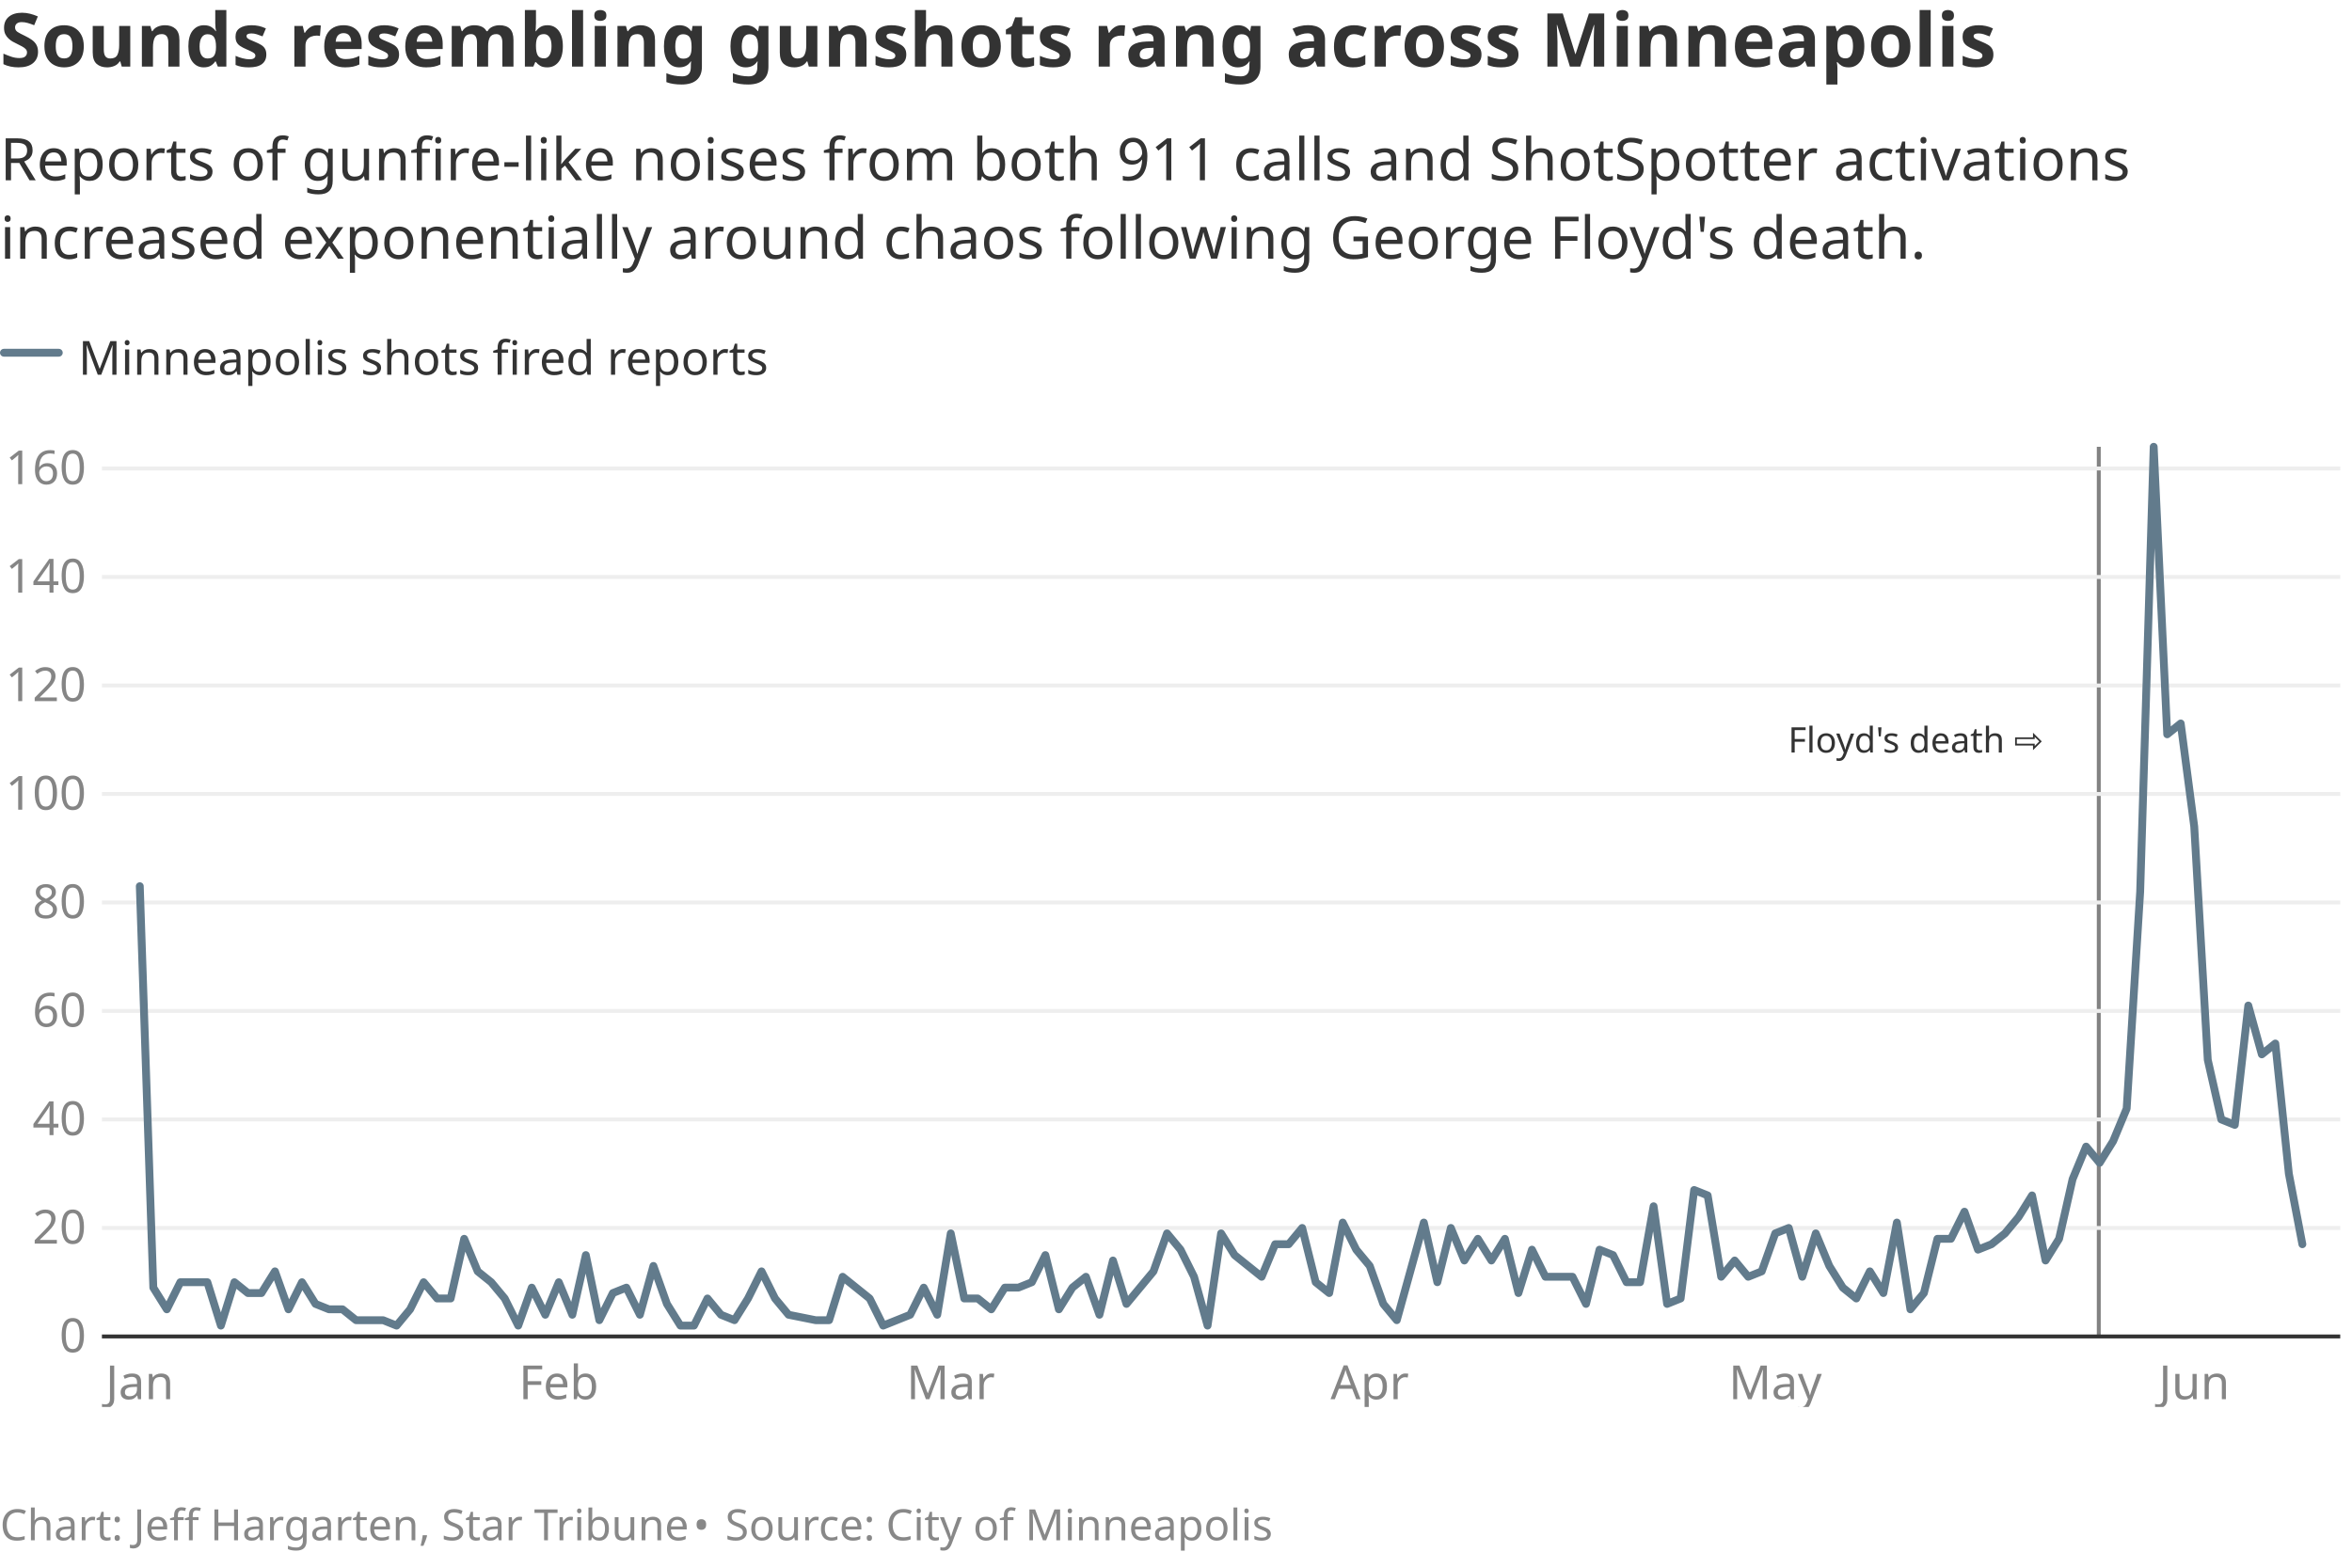
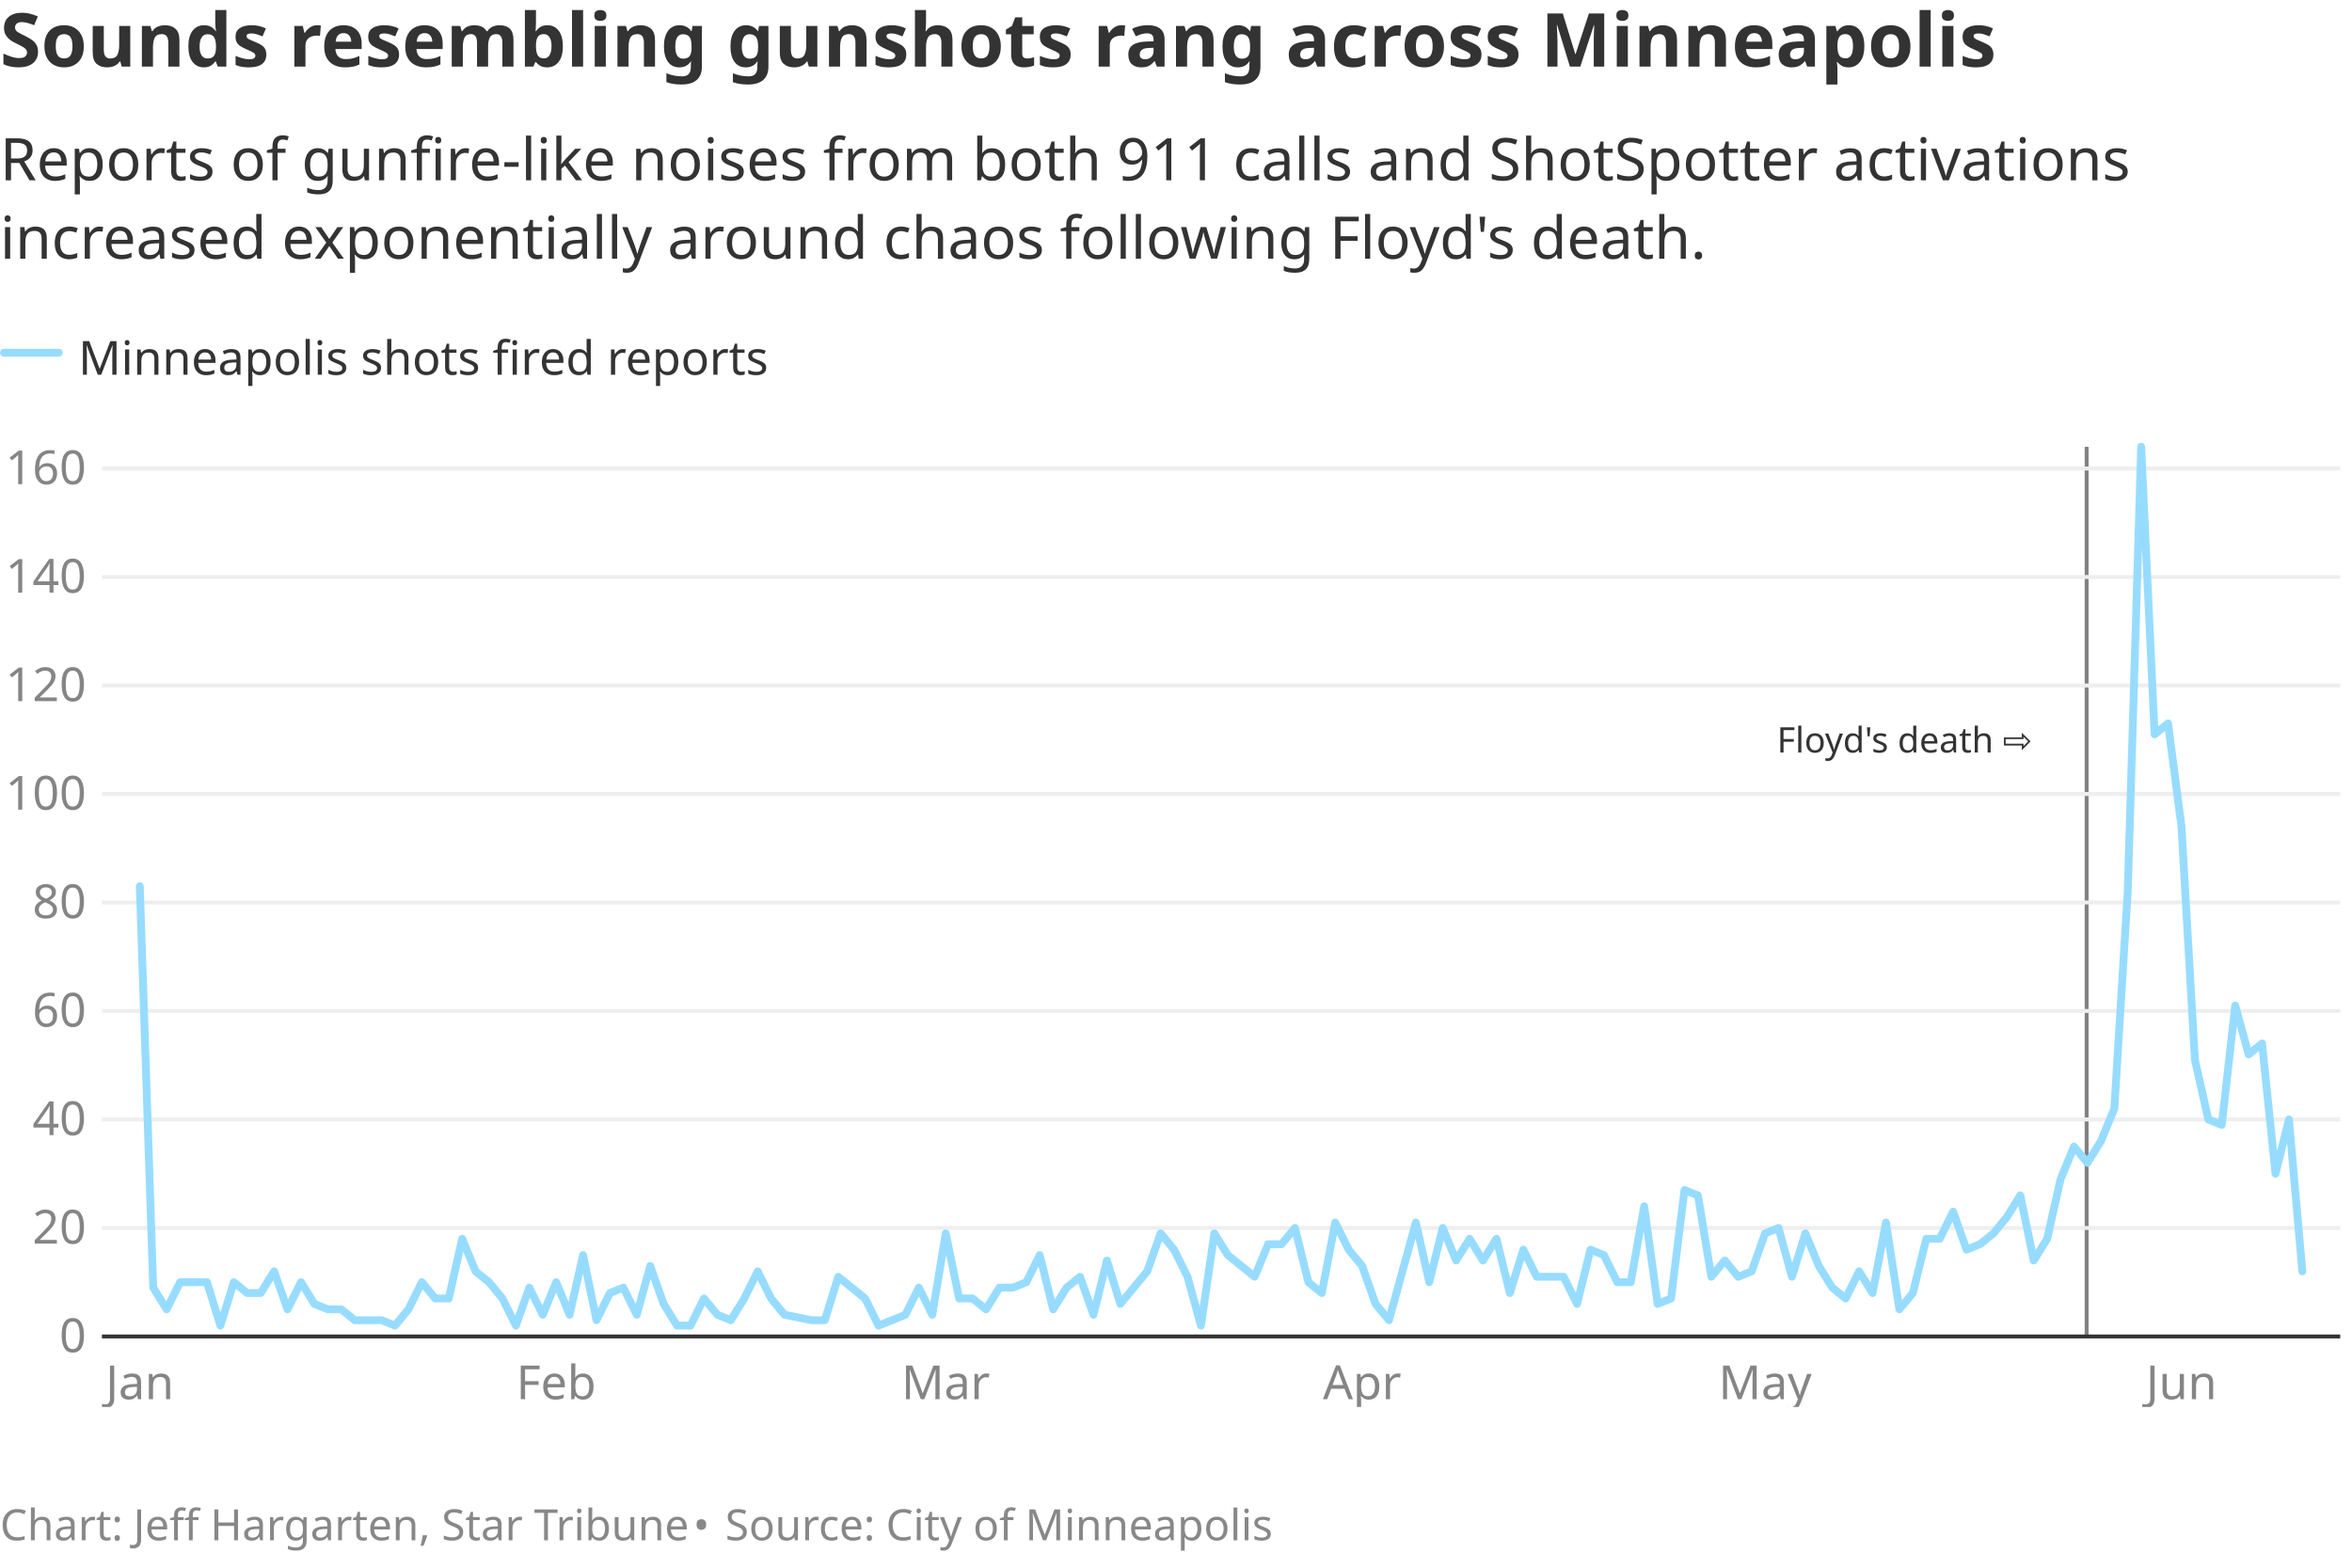
<svg xmlns="http://www.w3.org/2000/svg" id="exportSvg" width="600" height="400">
  <defs />
  <g>
    <g id="header-svg">
      <g id="text-svg">
        <text transform="translate(0, -2)" fill="rgb(51,51,51)" style="font-family: BentonSans; font-weight: 700; font-size: 19px;">
          <tspan x="0" dy="19">Sounds resembling gunshots rang across Minneapolis</tspan>
        </text>
      </g>
      <g id="text-svg">
        <text transform="translate(0, 31)" fill="rgb(51,51,51)" style="font-family: BentonSans; font-weight: 400; font-size: 15px;">
          <tspan x="0" dy="15">Reports of gunfire-like noises from both 911 calls and ShotSpotter activations </tspan>
        </text>
        <text transform="translate(0, 51)" fill="rgb(51,51,51)" style="font-family: BentonSans; font-weight: 400; font-size: 15px;">
-           <tspan x="0" dy="15">increased exponentially around chaos following George Floyd's death.</tspan>
+           <tspan x="0" dy="15">increased exponentially around chaos following Floyd's death.</tspan>
        </text>
      </g>
    </g>
    <g id="chart-svg">
      <g id="group-svg" clip-path="url(#rect-mask-group-0)" transform="translate(0, 80)">
        <clipPath id="rect-mask-group-0">
          <rect x="0" y="0" width="600" height="279" />
        </clipPath>
        <g id="group-svg" transform="translate(26, 34)">
          <g id="x-svg ticks-svg" transform="translate(0, 232)">
            <g transform="translate(9.661591, 0)">
              <text transform="translate(-10, -12) translate(10, 11)" fill="rgb(133, 133, 133)" style="text-anchor: middle; font-family: BentonSans; font-weight: 400; font-size: 12px;">
                <tspan x="0" dy="12">Jan</tspan>
              </text>
            </g>
-             <g transform="translate(116.549, 0)">
+             <g transform="translate(115.8851, 0)">
              <text transform="translate(-10, -12) translate(10, 11)" fill="rgb(133, 133, 133)" style="text-anchor: middle; font-family: BentonSans; font-weight: 400; font-size: 12px;">
                <tspan x="0" dy="12">Feb</tspan>
              </text>
            </g>
-             <g transform="translate(216.5404, 0)">
+             <g transform="translate(215.2554, 0)">
              <text transform="translate(-11.5, -12) translate(11.5, 11)" fill="rgb(133, 133, 133)" style="text-anchor: middle; font-family: BentonSans; font-weight: 400; font-size: 12px;">
                <tspan x="0" dy="12">Mar</tspan>
              </text>
            </g>
-             <g transform="translate(323.4278, 0)">
+             <g transform="translate(321.4789, 0)">
              <text transform="translate(-10, -12) translate(10, 11)" fill="rgb(133, 133, 133)" style="text-anchor: middle; font-family: BentonSans; font-weight: 400; font-size: 12px;">
                <tspan x="0" dy="12">Apr</tspan>
              </text>
            </g>
-             <g transform="translate(426.8672, 0)">
+             <g transform="translate(424.2758, 0)">
              <text transform="translate(-12.5, -12) translate(12.5, 11)" fill="rgb(133, 133, 133)" style="text-anchor: middle; font-family: BentonSans; font-weight: 400; font-size: 12px;">
                <tspan x="0" dy="12">May</tspan>
              </text>
            </g>
-             <g transform="translate(533.7546, 0)">
+             <g transform="translate(530.4993, 0)">
              <text transform="translate(-10, -12) translate(10, 11)" fill="rgb(133, 133, 133)" style="text-anchor: middle; font-family: BentonSans; font-weight: 400; font-size: 12px;">
                <tspan x="0" dy="12">Jun</tspan>
              </text>
            </g>
          </g>
          <g id="x-svg axis-svg" transform="translate(0, 227)">
            <line x1="0" x2="571" y1="0" y2="0" style="stroke: rgb(51, 51, 51); stroke-width: 1;" />
          </g>
          <g id="free-range-svg">
-             <rect width="1" height="227" transform="translate(508.9028, 0)" fill="rgb(51,51,51)" style="opacity: 0.61; fill: rgb(51, 51, 51);" />
+             <rect width="1" height="227" transform="translate(505.8019, 0)" fill="rgb(51,51,51)" style="opacity: 0.61; fill: rgb(51, 51, 51);" />
          </g>
          <g id="y-grid-svg">
            <g id="tick-svg tick-major-svg" transform="translate(0, 227)">
              <text transform="translate(-4, 4) translate(-8, -12) translate(8, 0)" fill="rgb(133, 133, 133)" style="text-anchor: end; font-family: BentonSans; font-weight: 400; font-size: 12px;">
                <tspan x="0" dy="12">0</tspan>
              </text>
            </g>
            <g transform="translate(0, 199.3171)">
              <line x1="0" x2="571" y1="0" y2="0" style="stroke: rgb(238, 238, 238); stroke-width: 1;" />
              <text transform="translate(-4, 4) translate(-15, -12) translate(15, 0)" fill="rgb(133, 133, 133)" style="text-anchor: end; font-family: BentonSans; font-weight: 400; font-size: 12px;">
                <tspan x="0" dy="12">20</tspan>
              </text>
            </g>
            <g transform="translate(0, 171.6341)">
              <line x1="0" x2="571" y1="0" y2="0" style="stroke: rgb(238, 238, 238); stroke-width: 1;" />
              <text transform="translate(-4, 4) translate(-15, -12) translate(15, 0)" fill="rgb(133, 133, 133)" style="text-anchor: end; font-family: BentonSans; font-weight: 400; font-size: 12px;">
                <tspan x="0" dy="12">40</tspan>
              </text>
            </g>
            <g transform="translate(0, 143.9512)">
              <line x1="0" x2="571" y1="0" y2="0" style="stroke: rgb(238, 238, 238); stroke-width: 1;" />
              <text transform="translate(-4, 4) translate(-15, -12) translate(15, 0)" fill="rgb(133, 133, 133)" style="text-anchor: end; font-family: BentonSans; font-weight: 400; font-size: 12px;">
                <tspan x="0" dy="12">60</tspan>
              </text>
            </g>
            <g transform="translate(0, 116.2683)">
              <line x1="0" x2="571" y1="0" y2="0" style="stroke: rgb(238, 238, 238); stroke-width: 1;" />
              <text transform="translate(-4, 4) translate(-15, -12) translate(15, 0)" fill="rgb(133, 133, 133)" style="text-anchor: end; font-family: BentonSans; font-weight: 400; font-size: 12px;">
                <tspan x="0" dy="12">80</tspan>
              </text>
            </g>
            <g transform="translate(0, 88.58537)">
              <line x1="0" x2="571" y1="0" y2="0" style="stroke: rgb(238, 238, 238); stroke-width: 1;" />
              <text transform="translate(-4, 4) translate(-21, -12) translate(21, 0)" fill="rgb(133, 133, 133)" style="text-anchor: end; font-family: BentonSans; font-weight: 400; font-size: 12px;">
                <tspan x="0" dy="12">100</tspan>
              </text>
            </g>
            <g transform="translate(0, 60.90244)">
              <line x1="0" x2="571" y1="0" y2="0" style="stroke: rgb(238, 238, 238); stroke-width: 1;" />
              <text transform="translate(-4, 4) translate(-20, -12) translate(20, 0)" fill="rgb(133, 133, 133)" style="text-anchor: end; font-family: BentonSans; font-weight: 400; font-size: 12px;">
                <tspan x="0" dy="12">120</tspan>
              </text>
            </g>
            <g transform="translate(0, 33.21951)">
              <line x1="0" x2="571" y1="0" y2="0" style="stroke: rgb(238, 238, 238); stroke-width: 1;" />
              <text transform="translate(-4, 4) translate(-20, -12) translate(20, 0)" fill="rgb(133, 133, 133)" style="text-anchor: end; font-family: BentonSans; font-weight: 400; font-size: 12px;">
                <tspan x="0" dy="12">140</tspan>
              </text>
            </g>
            <g transform="translate(0, 5.536585)">
              <line x1="0" x2="571" y1="0" y2="0" style="stroke: rgb(238, 238, 238); stroke-width: 1;" />
              <text transform="translate(-4, 4) translate(-20, -12) translate(20, 0)" fill="rgb(133, 133, 133)" style="text-anchor: end; font-family: BentonSans; font-weight: 400; font-size: 12px;">
                <tspan x="0" dy="12">160</tspan>
              </text>
            </g>
          </g>
          <g id="lines-svg">
            <g id="gunfire-svg">
-               <path d="M9.662,112.116L13.11,214.543L16.558,220.079L20.006,213.159L23.454,213.159L26.901,213.159L30.349,224.232L33.797,213.159L37.245,215.927L40.693,215.927L44.141,210.39L47.589,220.079L51.037,213.159L54.485,218.695L57.933,220.079L61.381,220.079L64.829,222.848L68.277,222.848L71.725,222.848L75.173,224.232L78.621,220.079L82.069,213.159L85.517,217.311L88.965,217.311L92.413,202.085L95.861,210.39L99.309,213.159L102.757,217.311L106.205,224.232L109.653,214.543L113.101,221.463L116.549,213.159L119.997,221.463L123.445,206.238L126.893,222.848L130.341,215.927L133.789,214.543L137.237,221.463L140.685,209.006L144.133,218.695L147.581,224.232L151.029,224.232L154.477,217.311L157.925,221.463L161.373,222.848L164.821,217.311L168.269,210.39L171.717,217.311L175.165,221.463L182.061,222.848L185.509,222.848L188.957,211.774L192.405,214.543L195.853,217.311L199.3,224.232L202.748,222.848L206.196,221.463L209.644,214.543L213.092,221.463L216.54,200.701L219.988,217.311L223.436,217.311L226.884,220.079L230.332,214.543L233.78,214.543L237.228,213.159L240.676,206.238L244.124,220.079L247.572,214.543L251.02,211.774L254.468,221.463L257.916,207.622L261.364,218.695L264.812,214.543L268.26,210.39L271.708,200.701L275.156,204.854L278.604,211.774L282.052,224.232L285.5,200.701L288.948,206.238L292.396,209.006L295.844,211.774L299.292,203.47L302.74,203.47L306.188,199.317L309.636,213.159L313.084,215.927L316.532,197.933L319.98,204.854L323.428,209.006L326.876,218.695L330.324,222.848L333.772,210.39L337.22,197.933L340.668,213.159L344.116,199.317L347.564,207.622L351.012,202.085L354.46,207.622L357.908,202.085L361.356,215.927L364.804,204.854L368.252,211.774L371.7,211.774L375.147,211.774L378.595,218.695L382.043,204.854L385.491,206.238L388.939,213.159L392.387,213.159L395.835,193.78L399.283,218.695L402.731,217.311L406.179,189.628L409.627,191.012L413.075,211.774L416.523,207.622L419.971,211.774L423.419,210.39L426.867,200.701L430.315,199.317L433.763,211.774L437.211,200.701L440.659,209.006L444.107,214.543L447.555,217.311L451.003,210.39L454.451,215.927L457.899,197.933L461.347,220.079L464.795,215.927L468.243,202.085L471.691,202.085L475.139,195.165L478.587,204.854L482.035,203.47L485.483,200.701L488.931,196.549L492.379,191.012L495.827,207.622L499.275,202.085L502.723,186.86L506.171,178.555L509.619,182.707L513.067,177.171L516.515,168.866L519.963,113.5L523.411,0L526.859,73.36L530.307,70.591L533.755,96.89L537.203,156.409L540.651,171.634L544.099,173.018L547.546,142.567L550.994,155.024L554.442,152.256L557.89,185.476L561.338,203.47" stroke="rgb(98,123,140)" id="gunfire" style="stroke-width: 2; stroke-linejoin: round; stroke-linecap: round; fill: none; mix-blend-mode: normal;" />
+               <path d="M9.662,112.116L13.088,214.543L16.515,220.079L19.941,213.159L23.368,213.159L26.794,213.159L30.221,224.232L33.648,213.159L37.074,215.927L40.501,215.927L43.927,210.39L47.354,220.079L50.78,213.159L54.207,218.695L57.633,220.079L61.06,220.079L64.487,222.848L67.913,222.848L71.34,222.848L74.766,224.232L78.193,220.079L81.619,213.159L85.046,217.311L88.473,217.311L91.899,202.085L95.326,210.39L98.752,213.159L102.179,217.311L105.605,224.232L109.032,214.543L112.459,221.463L115.885,213.159L119.312,221.463L122.738,206.238L126.165,222.848L129.591,215.927L133.018,214.543L136.444,221.463L139.871,209.006L143.298,218.695L146.724,224.232L150.151,224.232L153.577,217.311L157.004,221.463L160.43,222.848L163.857,217.311L167.284,210.39L170.71,217.311L174.137,221.463L180.99,222.848L184.416,222.848L187.843,211.774L191.269,214.543L194.696,217.311L198.123,224.232L201.549,222.848L204.976,221.463L208.402,214.543L211.829,221.463L215.255,200.701L218.682,217.311L222.109,217.311L225.535,220.079L228.962,214.543L232.388,214.543L235.815,213.159L239.241,206.238L242.668,220.079L246.095,214.543L249.521,211.774L252.948,221.463L256.374,207.622L259.801,218.695L263.227,214.543L266.654,210.39L270.08,200.701L273.507,204.854L276.934,211.774L280.36,224.232L283.787,200.701L287.213,206.238L290.64,209.006L294.066,211.774L297.493,203.47L300.92,203.47L304.346,199.317L307.773,213.159L311.199,215.927L314.626,197.933L318.052,204.854L321.479,209.006L324.905,218.695L328.332,222.848L331.759,210.39L335.185,197.933L338.612,213.159L342.038,199.317L345.465,207.622L348.891,202.085L352.318,207.622L355.745,202.085L359.171,215.927L362.598,204.854L366.024,211.774L369.451,211.774L372.877,211.774L376.304,218.695L379.731,204.854L383.157,206.238L386.584,213.159L390.01,213.159L393.437,193.78L396.863,218.695L400.29,217.311L403.716,189.628L407.143,191.012L410.57,211.774L413.996,207.622L417.423,211.774L420.849,210.39L424.276,200.701L427.702,199.317L431.129,211.774L434.556,200.701L437.982,209.006L441.409,214.543L444.835,217.311L448.262,210.39L451.688,215.927L455.115,197.933L458.541,220.079L461.968,215.927L465.395,202.085L468.821,202.085L472.248,195.165L475.674,204.854L479.101,203.47L482.527,200.701L485.954,196.549L489.381,191.012L492.807,207.622L496.234,202.085L499.66,186.86L503.087,178.555L506.513,182.707L509.94,177.171L513.367,168.866L516.793,113.5L520.22,0L523.646,73.36L527.073,70.591L530.499,96.89L533.926,156.409L537.352,171.634L540.779,173.018L544.206,142.567L547.632,155.024L551.059,152.256L554.485,185.476L557.912,171.634L561.338,210.39" stroke="rgb(151,220,255)" id="gunfire" style="stroke-width: 2; stroke-linejoin: round; stroke-linecap: round; fill: none; mix-blend-mode: normal;" />
            </g>
          </g>
          <g id="free-texts-svg">
-             <text transform="translate(462.717, 78.00122) translate(-32.5, -9) translate(32.5, 0)" fill="rgb(51, 51, 51)" style="text-anchor: middle; font-family: BentonSans; font-weight: 400; font-size: 9px;">
+             <text transform="translate(459.8658, 78.00122) translate(-32.49998, -9) translate(32.49998, 0)" fill="rgb(51, 51, 51)" style="text-anchor: middle; font-family: BentonSans; font-weight: 400; font-size: 9px;">
              <tspan x="0" dy="9">Floyd's death ⇨</tspan>
            </text>
          </g>
        </g>
      </g>
      <g id="gunfire-svg" clip-path="url(#rect-mask-gunfire-1)" transform="translate(0, 80)">
        <clipPath id="rect-mask-gunfire-1">
          <rect x="0" y="0" width="16" height="20" />
        </clipPath>
-         <path d="M1,10 L15,10" stroke="rgb(98,123,140)" id="gunfire" style="stroke-width: 2; stroke-linejoin: round; stroke-linecap: round; fill: none; mix-blend-mode: normal;" />
+         <path d="M1,10 L15,10" stroke="rgb(151,220,255)" id="gunfire" style="stroke-width: 2; stroke-linejoin: round; stroke-linecap: round; fill: none; mix-blend-mode: normal;" />
      </g>
      <g id="gunfire-svg">
        <text transform="translate(20, 83.60938)" fill="rgb(51,51,51)" style="font-family: BentonSans; font-weight: 400; font-size: 12px;">
          <tspan x="0" dy="12">Minneapolis shots fired reports</tspan>
        </text>
      </g>
    </g>
    <g id="after-body-svg" />
    <g id="above-footer-svg" />
    <g id="footer-svg">
      <g id="footer-inner-svg">
        <g id="footer-main-svg">
          <g id="text-svg">
            <text transform="translate(0, 382)" fill="rgb(136,136,136)" style="font-family: BentonSans; font-weight: 400; font-size: 11px;">
              <tspan x="0" dy="11">Chart:</tspan>
            </text>
            <text transform="translate(34, 382)" fill="rgb(136,136,136)" style="font-family: BentonSans; font-weight: 400; font-size: 11px;">
              <tspan x="0" dy="11">Jeff Hargarten, Star Tribune</tspan>
            </text>
          </g>
          <g id="text-svg">
            <text transform="translate(174, 382)" fill="rgb(136,136,136)" style="font-family: BentonSans; font-weight: 400; font-size: 11px;">
              <tspan x="0" dy="11">​ •</tspan>
            </text>
          </g>
          <g id="text-svg">
            <text transform="translate(185, 382)" fill="rgb(136,136,136)" style="font-family: BentonSans; font-weight: 400; font-size: 11px;">
              <tspan x="0" dy="11">Source:</tspan>
            </text>
            <text transform="translate(226, 382)" fill="rgb(136,136,136)" style="font-family: BentonSans; font-weight: 400; font-size: 11px;">
              <tspan x="0" dy="11">City of Minneapolis</tspan>
            </text>
          </g>
        </g>
      </g>
    </g>
    <g id="below-footer-svg" />
  </g>
</svg>
